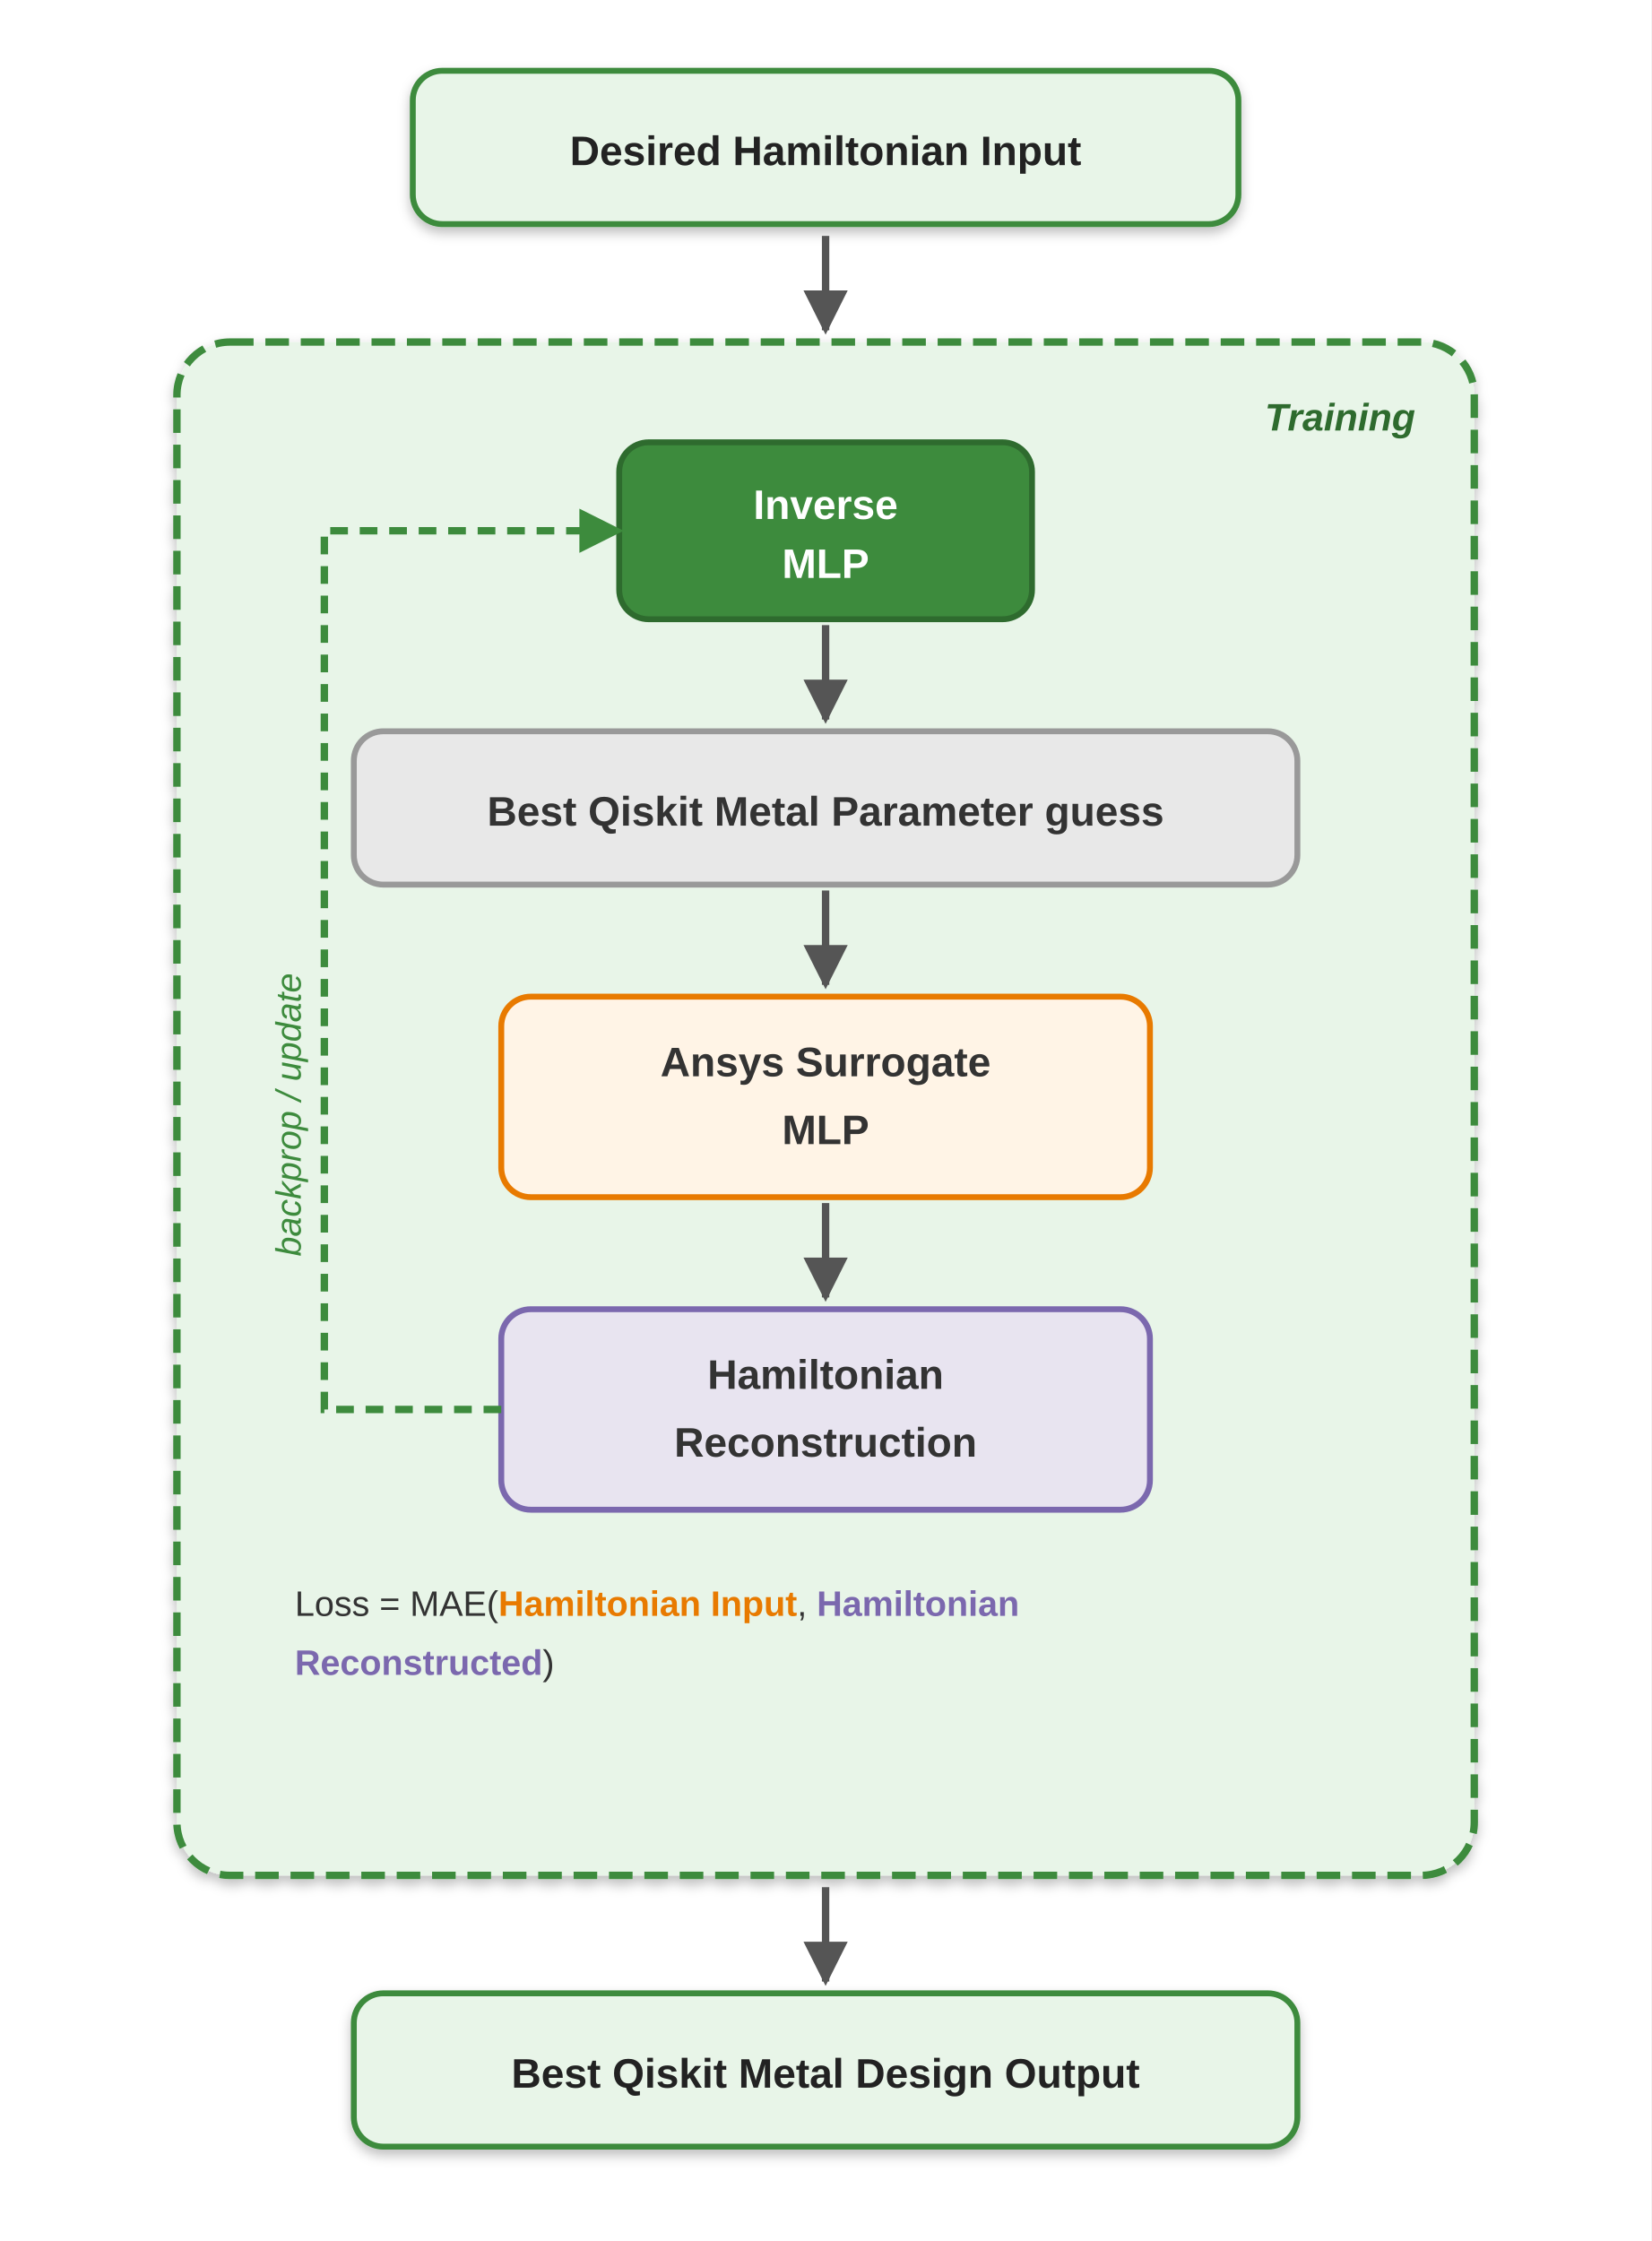
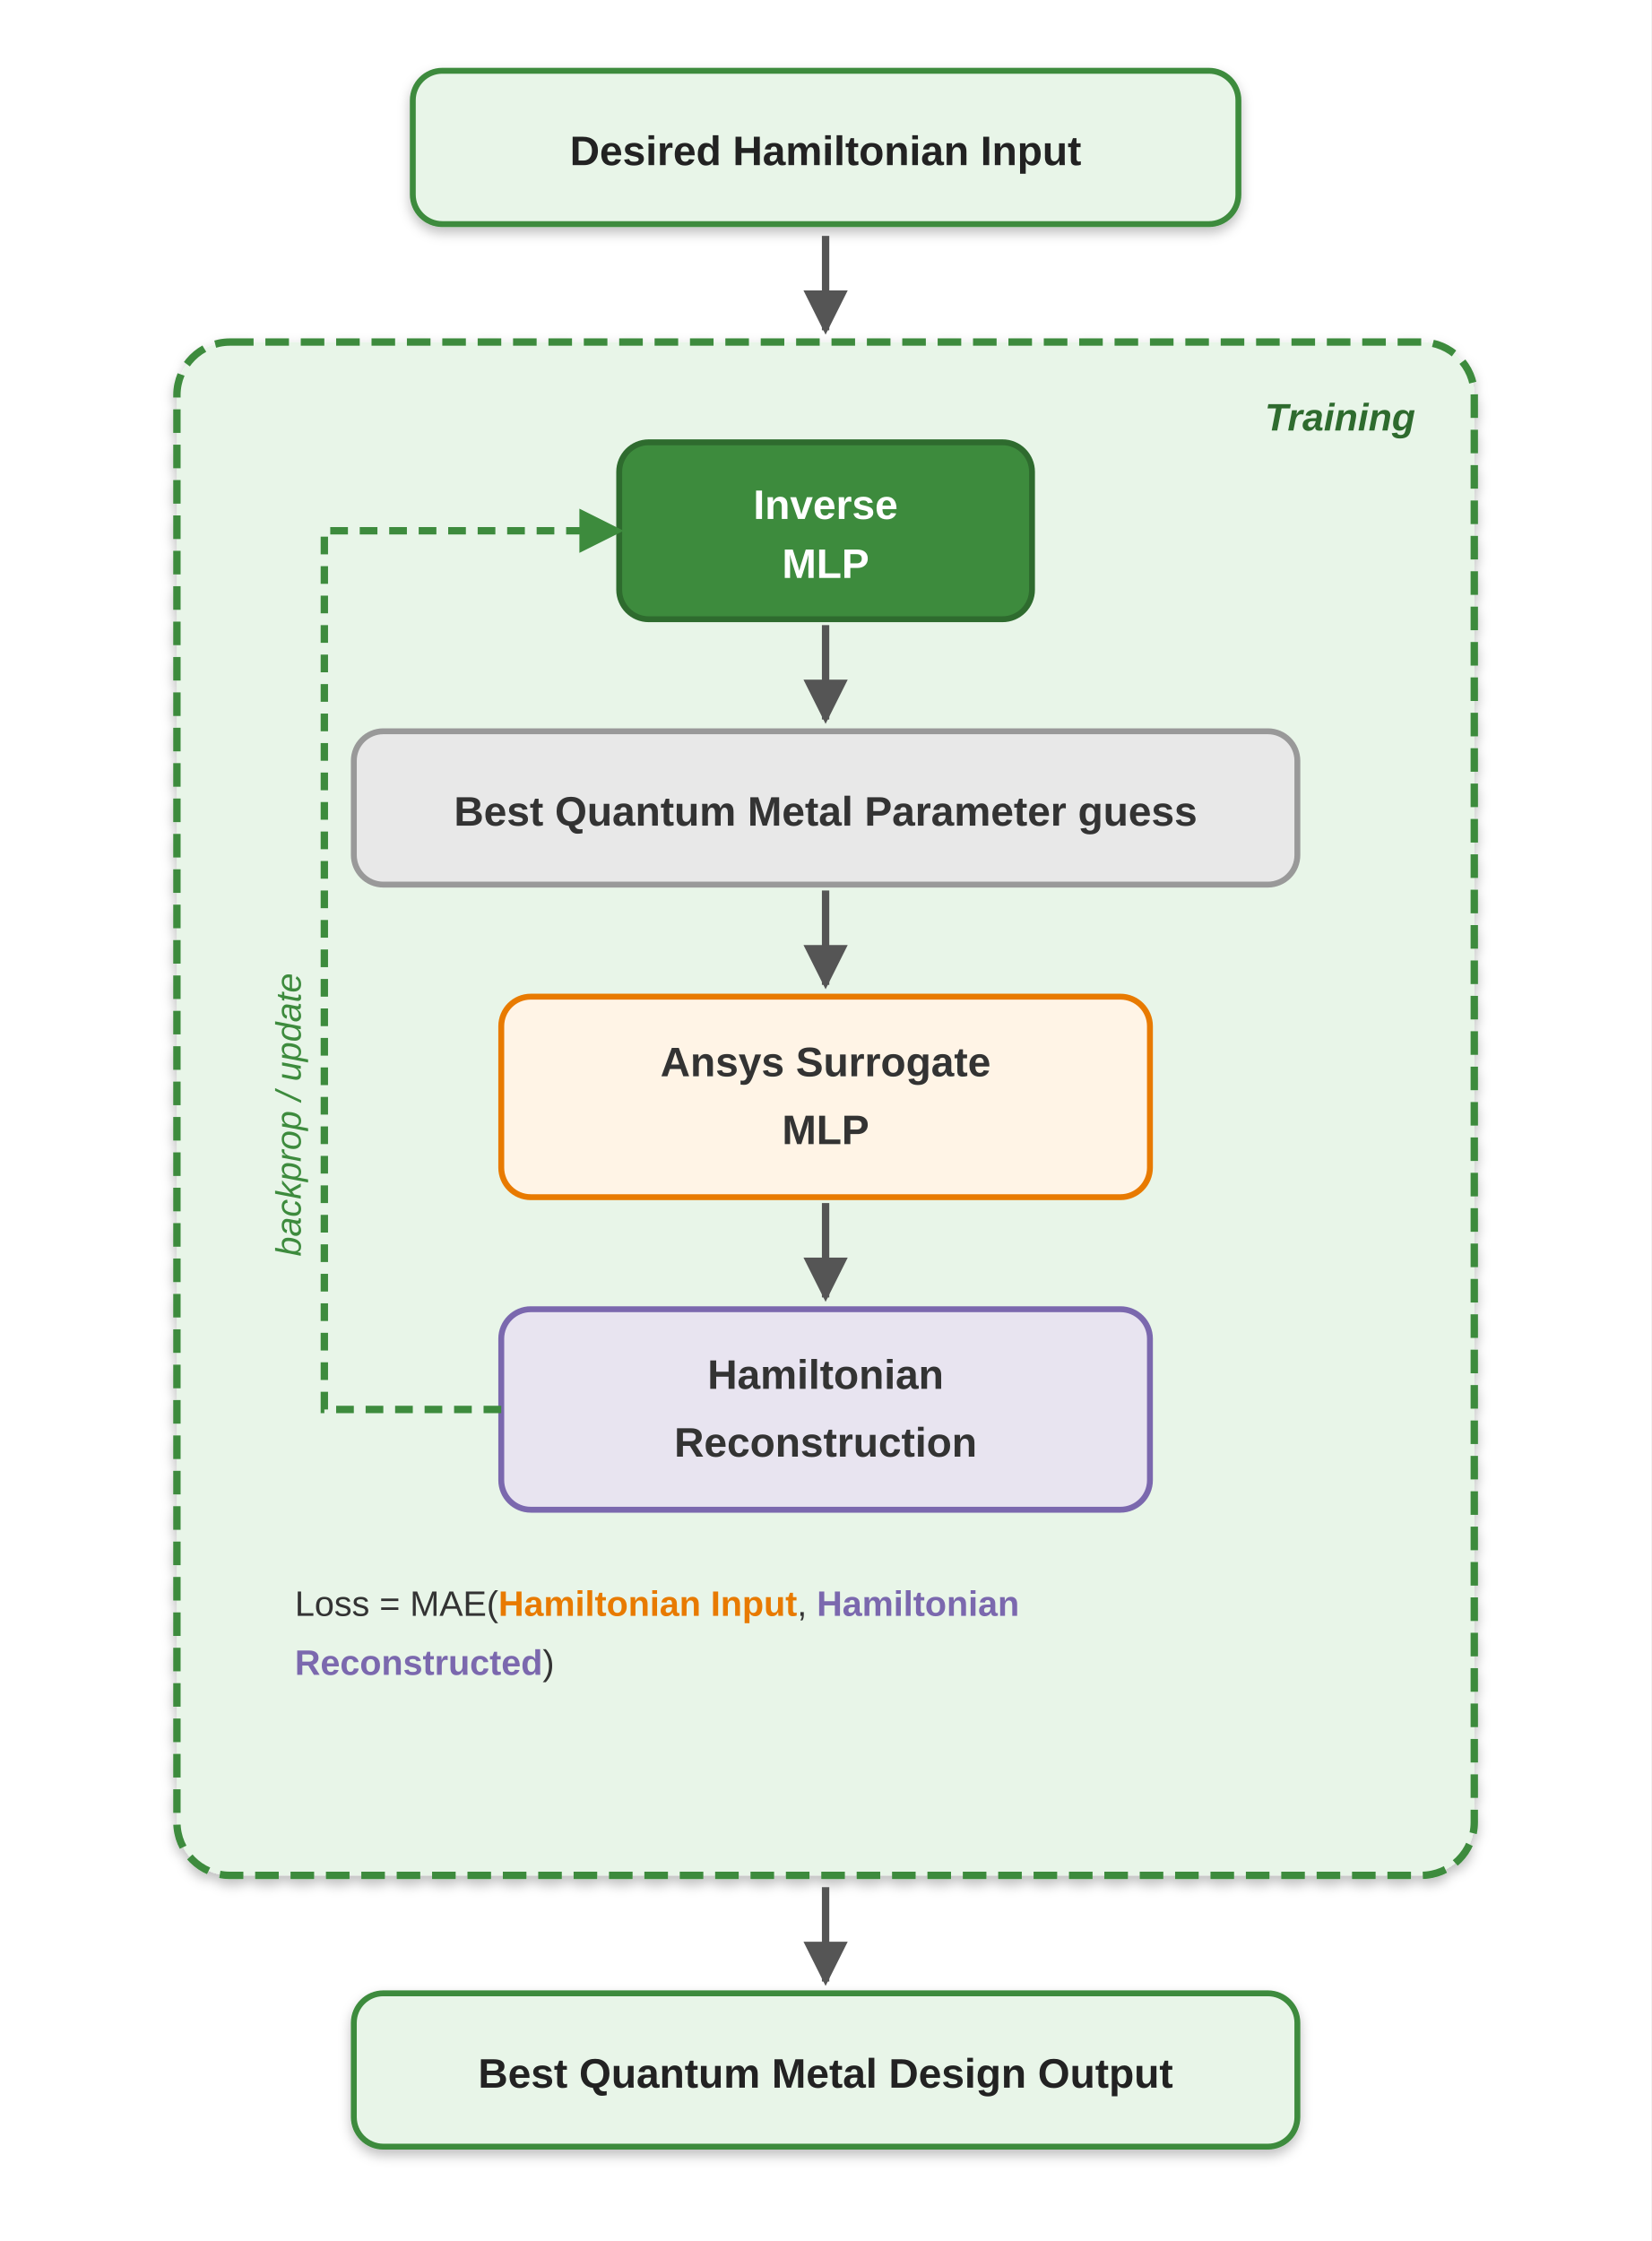
<svg xmlns="http://www.w3.org/2000/svg" viewBox="0 0 560 760" font-family="'Helvetica Neue', Arial, Helvetica, sans-serif">
  <rect width="560" height="760" fill="#FFFFFF" />
  <defs>
    <marker id="arrowMain" viewBox="0 0 10 10" refX="9" refY="5" markerWidth="6" markerHeight="6" orient="auto-start-reverse">
      <path d="M 0 0 L 10 5 L 0 10 z" fill="#555555" />
    </marker>
    <marker id="arrowOut" viewBox="0 0 10 10" refX="9" refY="5" markerWidth="6" markerHeight="6" orient="auto-start-reverse">
      <path d="M 0 0 L 10 5 L 0 10 z" fill="#555555" />
    </marker>
    <marker id="arrowFb" viewBox="0 0 10 10" refX="9" refY="5" markerWidth="6" markerHeight="6" orient="auto-start-reverse">
      <path d="M 0 0 L 10 5 L 0 10 z" fill="#3D8B3D" />
    </marker>
    <filter id="softShadow" x="-20%" y="-20%" width="140%" height="140%">
      <feGaussianBlur in="SourceAlpha" stdDeviation="2" />
      <feOffset dx="0" dy="2" result="offsetblur" />
      <feComponentTransfer>
        <feFuncA type="linear" slope="0.25" />
      </feComponentTransfer>
      <feMerge>
        <feMergeNode />
        <feMergeNode in="SourceGraphic" />
      </feMerge>
    </filter>
  </defs>
  <rect x="140" y="24" width="280" height="52" rx="10" ry="10" fill="#E8F5E8" stroke="#3D8B3D" stroke-width="2" filter="url(#softShadow)" />
  <text x="280" y="56" text-anchor="middle" font-size="14" font-weight="bold" fill="#222222">
    Desired Hamiltonian Input
  </text>
  <line x1="280" y1="80" x2="280" y2="112" stroke="#555555" stroke-width="2.5" marker-end="url(#arrowOut)" />
  <rect x="60" y="116" width="440" height="520" rx="18" ry="18" fill="#E8F5E8" stroke="#3D8B3D" stroke-width="2.5" stroke-dasharray="8,4" filter="url(#softShadow)" />
  <text x="480" y="146" text-anchor="end" font-size="13" font-style="italic" font-weight="bold" fill="#2E6B2E">Training</text>
  <rect x="210" y="150" width="140" height="60" rx="10" ry="10" fill="#3D8B3D" stroke="#2E6B2E" stroke-width="2" />
  <text x="280" y="176" text-anchor="middle" font-size="14" font-weight="bold" fill="#FFFFFF">Inverse</text>
  <text x="280" y="196" text-anchor="middle" font-size="14" font-weight="bold" fill="#FFFFFF">MLP</text>
  <line x1="280" y1="212" x2="280" y2="244" stroke="#555555" stroke-width="2.5" marker-end="url(#arrowMain)" />
  <rect x="120" y="248" width="320" height="52" rx="10" ry="10" fill="#E8E8E8" stroke="#999999" stroke-width="2" />
  <text x="280" y="280" text-anchor="middle" font-size="14" font-weight="bold" fill="#333333">
-     Best Qiskit Metal Parameter guess
+     Best Quantum Metal Parameter guess
  </text>
  <line x1="280" y1="302" x2="280" y2="334" stroke="#555555" stroke-width="2.5" marker-end="url(#arrowMain)" />
  <rect x="170" y="338" width="220" height="68" rx="10" ry="10" fill="#FFF4E6" stroke="#E87A00" stroke-width="2" />
  <text x="280" y="365" text-anchor="middle" font-size="14" font-weight="bold" fill="#333333">Ansys Surrogate</text>
  <text x="280" y="388" text-anchor="middle" font-size="14" font-weight="bold" fill="#333333">MLP</text>
  <line x1="280" y1="408" x2="280" y2="440" stroke="#555555" stroke-width="2.5" marker-end="url(#arrowMain)" />
  <rect x="170" y="444" width="220" height="68" rx="10" ry="10" fill="#E8E4F0" stroke="#7B68AE" stroke-width="2" />
  <text x="280" y="471" text-anchor="middle" font-size="14" font-weight="bold" fill="#333333">Hamiltonian</text>
  <text x="280" y="494" text-anchor="middle" font-size="14" font-weight="bold" fill="#333333">Reconstruction</text>
  <text x="100" y="548" text-anchor="start" font-size="12" fill="#333333">
    Loss = MAE(<tspan font-weight="bold" fill="#E87A00">Hamiltonian Input</tspan>, <tspan font-weight="bold" fill="#7B68AE">Hamiltonian</tspan>
  </text>
  <text x="100" y="568" text-anchor="start" font-size="12" font-weight="bold" fill="#7B68AE">
    Reconstructed<tspan font-weight="normal" fill="#333333"> )</tspan>
  </text>
  <path d="M 170,478 L 110,478 L 110,180 L 210,180" fill="none" stroke="#3D8B3D" stroke-width="2.5" stroke-dasharray="6,4" marker-end="url(#arrowFb)" />
  <text x="102" y="330" text-anchor="end" font-size="12" font-style="italic" fill="#3D8B3D" transform="rotate(-90 102 330)">
    backprop / update
  </text>
  <line x1="280" y1="640" x2="280" y2="672" stroke="#555555" stroke-width="2.5" marker-end="url(#arrowOut)" />
  <rect x="120" y="676" width="320" height="52" rx="10" ry="10" fill="#E8F5E8" stroke="#3D8B3D" stroke-width="2" filter="url(#softShadow)" />
  <text x="280" y="708" text-anchor="middle" font-size="14" font-weight="bold" fill="#222222">
-     Best Qiskit Metal Design Output
+     Best Quantum Metal Design Output
  </text>
</svg>
